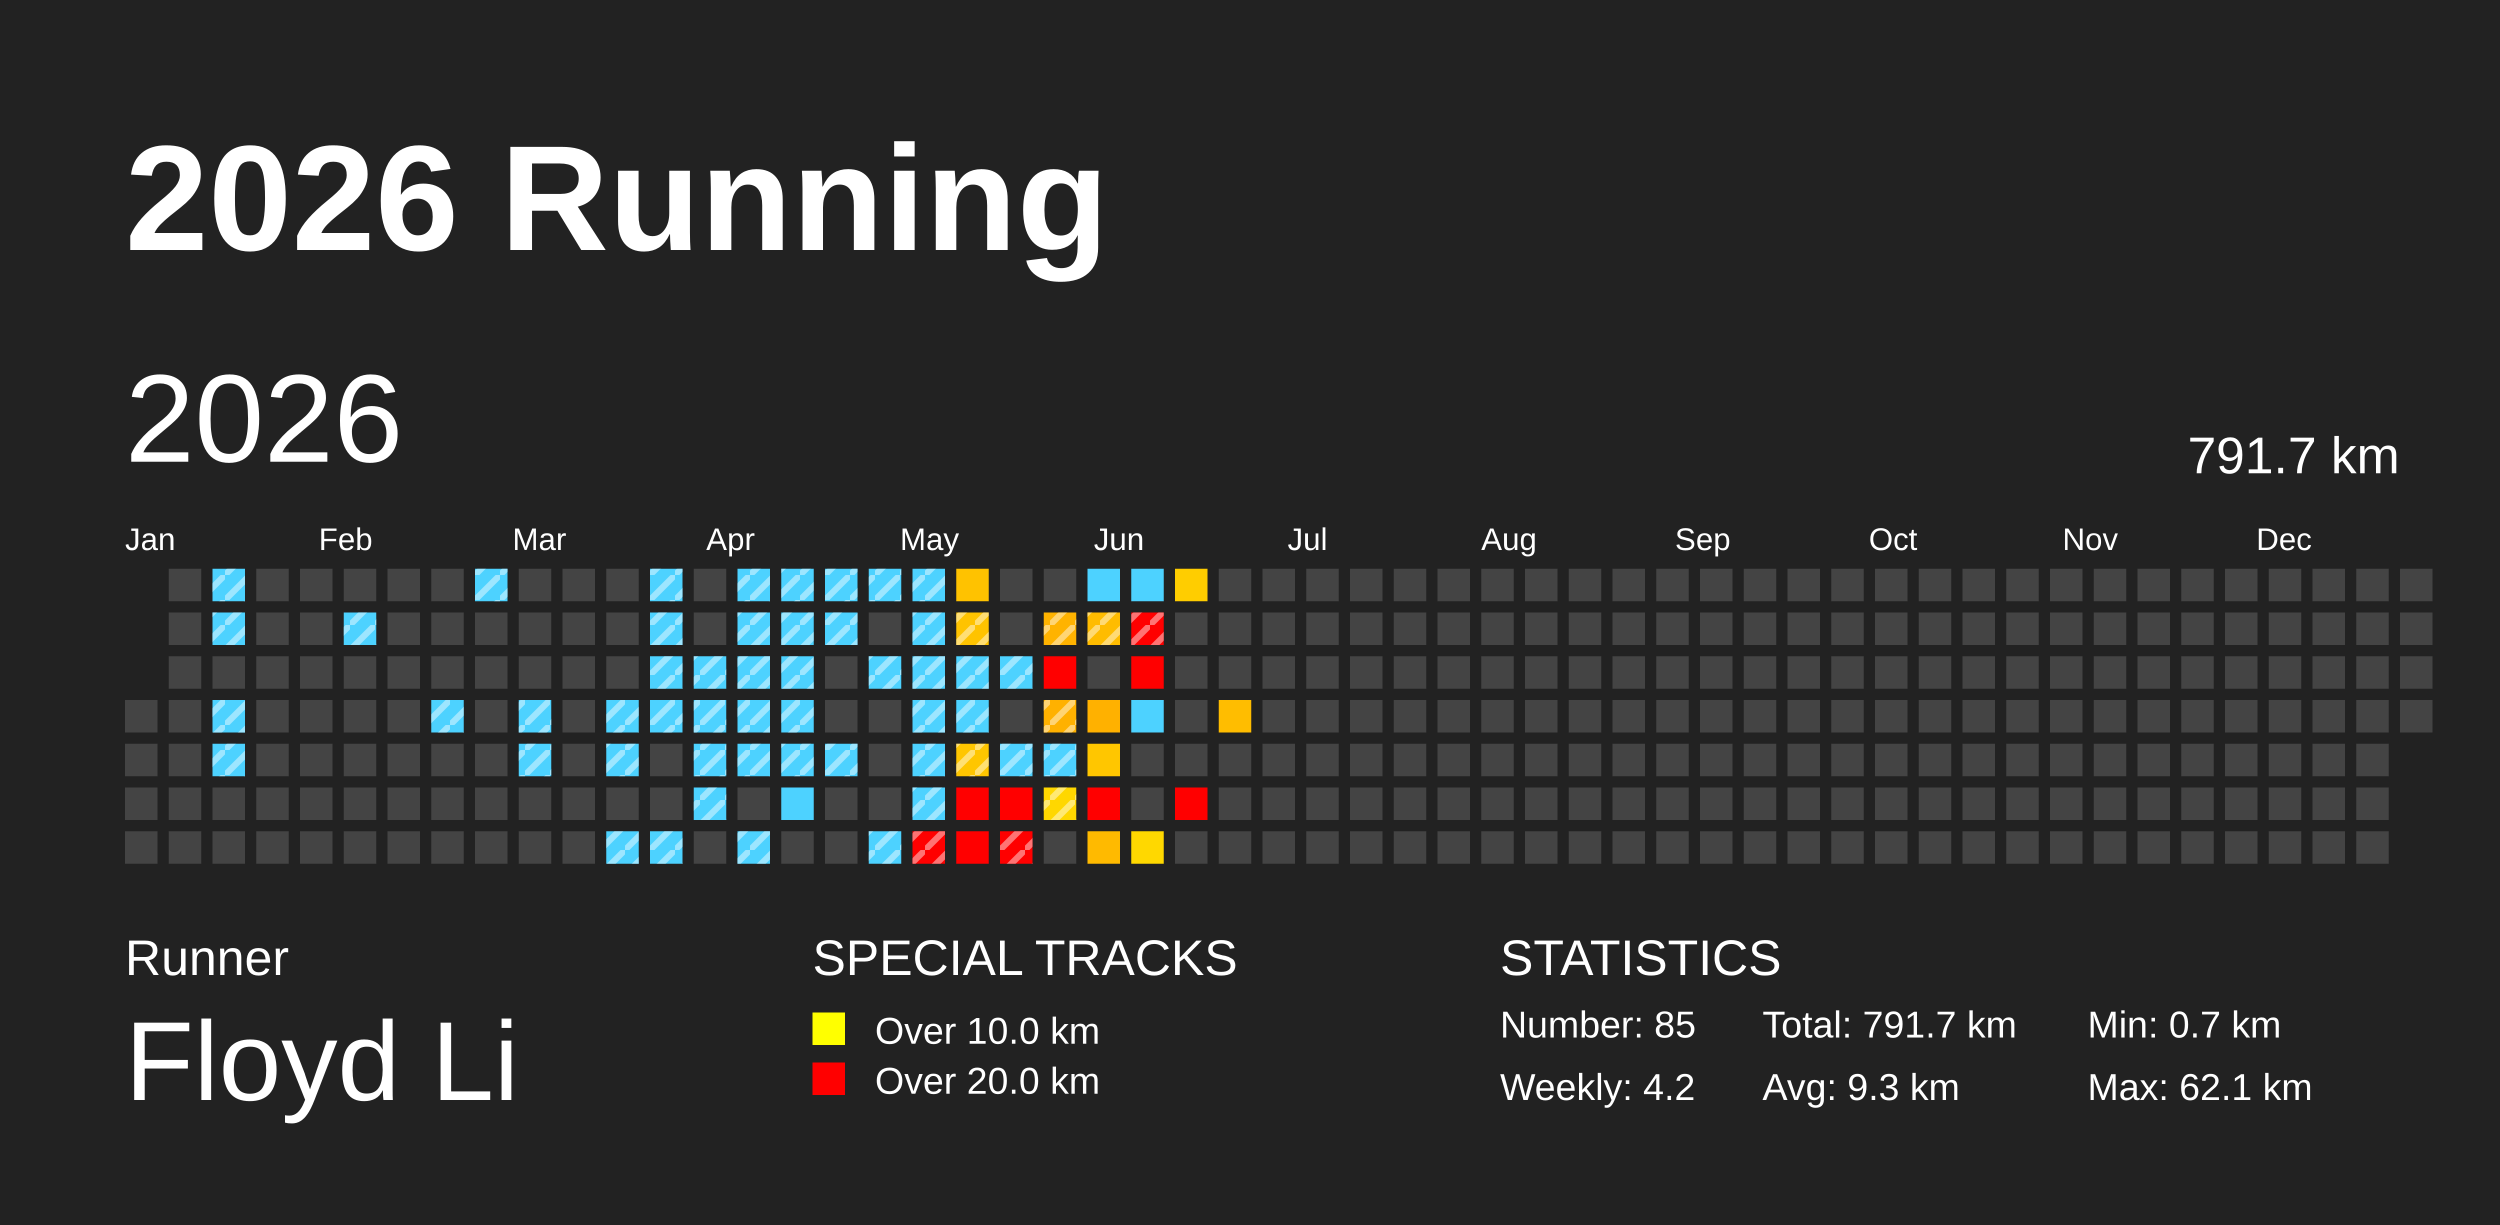
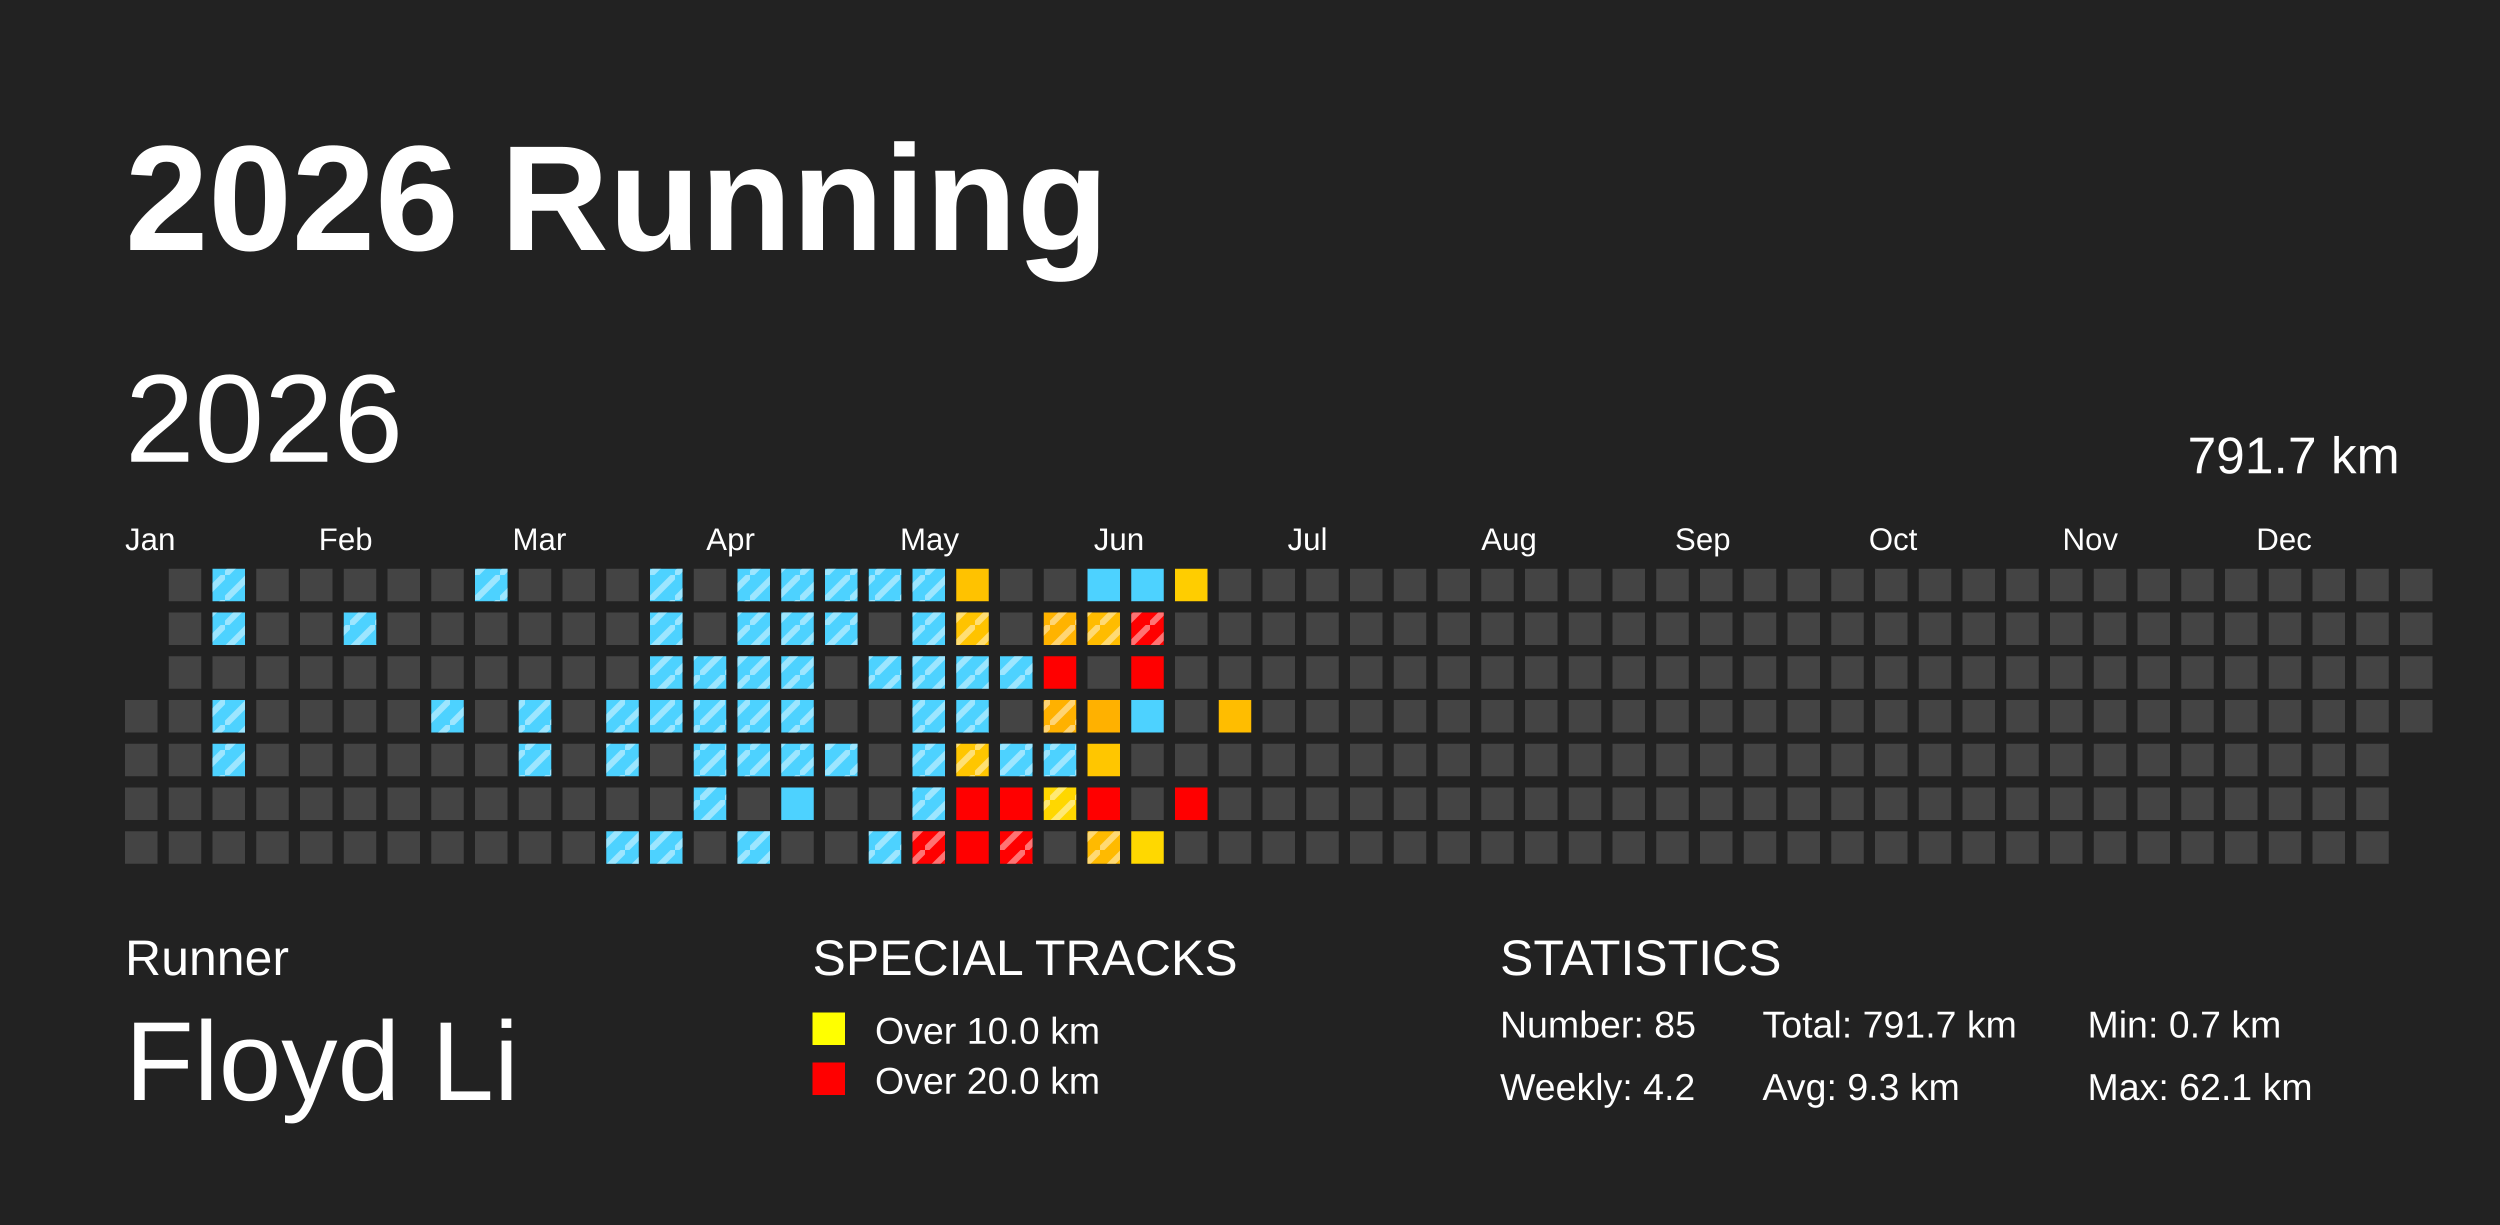
<svg xmlns="http://www.w3.org/2000/svg" baseProfile="full" height="98mm" version="1.1" viewBox="0,0,200,98" width="200mm">
  <defs>
    <pattern height="2" id="indoor-stripe" patternUnits="userSpaceOnUse" width="2">
      <line stroke="white" stroke-opacity="0.45" stroke-width="0.5" x1="0" x2="2" y1="2" y2="0" />
    </pattern>
  </defs>
  <rect fill="#222222" height="98" width="200" x="0" y="0" />
  <text fill="#FFFFFF" style="font-size:12px; font-family:Arial; font-weight:bold;" x="10" y="20">2026 Running</text>
  <text fill="#FFFFFF" style="font-size:4px; font-family:Arial" x="10" y="78">Runner</text>
  <text fill="#FFFFFF" style="font-size:9px; font-family:Arial" x="10" y="88">Floyd Li</text>
  <text fill="#FFFFFF" style="font-size:4px; font-family:Arial" x="65" y="78">SPECIAL TRACKS</text>
  <rect fill="yellow" height="2.6" width="2.6" x="65" y="81" />
  <text fill="#FFFFFF" style="font-size:3px; font-family:Arial" x="70" y="83.5">Over 10.0 km</text>
  <rect fill="red" height="2.6" width="2.6" x="65" y="85" />
  <text fill="#FFFFFF" style="font-size:3px; font-family:Arial" x="70" y="87.5">Over 20.0 km</text>
  <text fill="#FFFFFF" style="font-size:4px; font-family:Arial" x="120" y="78">STATISTICS</text>
  <text fill="#FFFFFF" style="font-size:3px; font-family:Arial" x="120" y="83">Number: 85</text>
  <text fill="#FFFFFF" style="font-size:3px; font-family:Arial" x="120" y="88">Weekly: 4.2</text>
  <text fill="#FFFFFF" style="font-size:3px; font-family:Arial" x="141" y="83">Total: 791.7 km</text>
  <text fill="#FFFFFF" style="font-size:3px; font-family:Arial" x="141" y="88">Avg: 9.3 km</text>
  <text fill="#FFFFFF" style="font-size:3px; font-family:Arial" x="167" y="83">Min: 0.7 km</text>
  <text fill="#FFFFFF" style="font-size:3px; font-family:Arial" x="167" y="88">Max: 62.1 km</text>
  <text dominant-baseline="hanging" fill="#FFFFFF" style="font-size:10.0px; font-family:Arial;" x="10" y="30">2026</text>
  <text dominant-baseline="hanging" fill="#FFFFFF" style="font-size:4.125px; font-family:Arial;" x="175" y="35">791.7 km</text>
  <text fill="#FFFFFF" style="font-size:2.5px; font-family:Arial" x="10.0" y="44">Jan</text>
  <text fill="#FFFFFF" style="font-size:2.5px; font-family:Arial" x="25.5" y="44">Feb</text>
  <text fill="#FFFFFF" style="font-size:2.5px; font-family:Arial" x="41.0" y="44">Mar</text>
  <text fill="#FFFFFF" style="font-size:2.5px; font-family:Arial" x="56.5" y="44">Apr</text>
  <text fill="#FFFFFF" style="font-size:2.5px; font-family:Arial" x="72.0" y="44">May</text>
  <text fill="#FFFFFF" style="font-size:2.5px; font-family:Arial" x="87.5" y="44">Jun</text>
  <text fill="#FFFFFF" style="font-size:2.5px; font-family:Arial" x="103.0" y="44">Jul</text>
  <text fill="#FFFFFF" style="font-size:2.5px; font-family:Arial" x="118.5" y="44">Aug</text>
  <text fill="#FFFFFF" style="font-size:2.5px; font-family:Arial" x="134.0" y="44">Sep</text>
  <text fill="#FFFFFF" style="font-size:2.5px; font-family:Arial" x="149.5" y="44">Oct</text>
  <text fill="#FFFFFF" style="font-size:2.5px; font-family:Arial" x="165.0" y="44">Nov</text>
  <text fill="#FFFFFF" style="font-size:2.5px; font-family:Arial" x="180.5" y="44">Dec</text>
  <rect fill="#444444" height="2.6" width="2.6" x="10.0" y="56.0" />
  <rect fill="#444444" height="2.6" width="2.6" x="10.0" y="59.5" />
  <rect fill="#444444" height="2.6" width="2.6" x="10.0" y="63.0" />
  <rect fill="#444444" height="2.6" width="2.6" x="10.0" y="66.5" />
  <rect fill="#444444" height="2.6" width="2.6" x="13.5" y="45.5" />
  <rect fill="#444444" height="2.6" width="2.6" x="13.5" y="49.0" />
  <rect fill="#444444" height="2.6" width="2.6" x="13.5" y="52.5" />
  <rect fill="#444444" height="2.6" width="2.6" x="13.5" y="56.0" />
  <rect fill="#444444" height="2.6" width="2.6" x="13.5" y="59.5" />
  <rect fill="#444444" height="2.6" width="2.6" x="13.5" y="63.0" />
  <rect fill="#444444" height="2.6" width="2.6" x="13.5" y="66.5" />
  <rect fill="#4dd2ff" height="2.6" width="2.6" x="17.0" y="45.5" />
  <rect fill="url(#indoor-stripe)" height="2.6" style="pointer-events: none;" width="2.6" x="17.0" y="45.5" />
  <rect fill="#4dd2ff" height="2.6" width="2.6" x="17.0" y="49.0" />
  <rect fill="url(#indoor-stripe)" height="2.6" style="pointer-events: none;" width="2.6" x="17.0" y="49.0" />
  <rect fill="#444444" height="2.6" width="2.6" x="17.0" y="52.5" />
  <rect fill="#4dd2ff" height="2.6" width="2.6" x="17.0" y="56.0" />
  <rect fill="url(#indoor-stripe)" height="2.6" style="pointer-events: none;" width="2.6" x="17.0" y="56.0" />
  <rect fill="#4dd2ff" height="2.6" width="2.6" x="17.0" y="59.5" />
  <rect fill="url(#indoor-stripe)" height="2.6" style="pointer-events: none;" width="2.6" x="17.0" y="59.5" />
  <rect fill="#444444" height="2.6" width="2.6" x="17.0" y="63.0" />
  <rect fill="#444444" height="2.6" width="2.6" x="17.0" y="66.5" />
  <rect fill="#444444" height="2.6" width="2.6" x="20.5" y="45.5" />
  <rect fill="#444444" height="2.6" width="2.6" x="20.5" y="49.0" />
  <rect fill="#444444" height="2.6" width="2.6" x="20.5" y="52.5" />
  <rect fill="#444444" height="2.6" width="2.6" x="20.5" y="56.0" />
  <rect fill="#444444" height="2.6" width="2.6" x="20.5" y="59.5" />
  <rect fill="#444444" height="2.6" width="2.6" x="20.5" y="63.0" />
  <rect fill="#444444" height="2.6" width="2.6" x="20.5" y="66.5" />
  <rect fill="#444444" height="2.6" width="2.6" x="24.0" y="45.5" />
  <rect fill="#444444" height="2.6" width="2.6" x="24.0" y="49.0" />
  <rect fill="#444444" height="2.6" width="2.6" x="24.0" y="52.5" />
  <rect fill="#444444" height="2.6" width="2.6" x="24.0" y="56.0" />
  <rect fill="#444444" height="2.6" width="2.6" x="24.0" y="59.5" />
  <rect fill="#444444" height="2.6" width="2.6" x="24.0" y="63.0" />
  <rect fill="#444444" height="2.6" width="2.6" x="24.0" y="66.5" />
  <rect fill="#444444" height="2.6" width="2.6" x="27.5" y="45.5" />
  <rect fill="#4dd2ff" height="2.6" width="2.6" x="27.5" y="49.0" />
  <rect fill="url(#indoor-stripe)" height="2.6" style="pointer-events: none;" width="2.6" x="27.5" y="49.0" />
  <rect fill="#444444" height="2.6" width="2.6" x="27.5" y="52.5" />
  <rect fill="#444444" height="2.6" width="2.6" x="27.5" y="56.0" />
  <rect fill="#444444" height="2.6" width="2.6" x="27.5" y="59.5" />
  <rect fill="#444444" height="2.6" width="2.6" x="27.5" y="63.0" />
  <rect fill="#444444" height="2.6" width="2.6" x="27.5" y="66.5" />
  <rect fill="#444444" height="2.6" width="2.6" x="31.0" y="45.5" />
  <rect fill="#444444" height="2.6" width="2.6" x="31.0" y="49.0" />
  <rect fill="#444444" height="2.6" width="2.6" x="31.0" y="52.5" />
  <rect fill="#444444" height="2.6" width="2.6" x="31.0" y="56.0" />
  <rect fill="#444444" height="2.6" width="2.6" x="31.0" y="59.5" />
  <rect fill="#444444" height="2.6" width="2.6" x="31.0" y="63.0" />
  <rect fill="#444444" height="2.6" width="2.6" x="31.0" y="66.5" />
  <rect fill="#444444" height="2.6" width="2.6" x="34.5" y="45.5" />
  <rect fill="#444444" height="2.6" width="2.6" x="34.5" y="49.0" />
  <rect fill="#444444" height="2.6" width="2.6" x="34.5" y="52.5" />
  <rect fill="#4dd2ff" height="2.6" width="2.6" x="34.5" y="56.0" />
  <rect fill="url(#indoor-stripe)" height="2.6" style="pointer-events: none;" width="2.6" x="34.5" y="56.0" />
  <rect fill="#444444" height="2.6" width="2.6" x="34.5" y="59.5" />
  <rect fill="#444444" height="2.6" width="2.6" x="34.5" y="63.0" />
  <rect fill="#444444" height="2.6" width="2.6" x="34.5" y="66.5" />
  <rect fill="#4dd2ff" height="2.6" width="2.6" x="38.0" y="45.5" />
  <rect fill="url(#indoor-stripe)" height="2.6" style="pointer-events: none;" width="2.6" x="38.0" y="45.5" />
  <rect fill="#444444" height="2.6" width="2.6" x="38.0" y="49.0" />
  <rect fill="#444444" height="2.6" width="2.6" x="38.0" y="52.5" />
  <rect fill="#444444" height="2.6" width="2.6" x="38.0" y="56.0" />
  <rect fill="#444444" height="2.6" width="2.6" x="38.0" y="59.5" />
  <rect fill="#444444" height="2.6" width="2.6" x="38.0" y="63.0" />
  <rect fill="#444444" height="2.6" width="2.6" x="38.0" y="66.5" />
  <rect fill="#444444" height="2.6" width="2.6" x="41.5" y="45.5" />
  <rect fill="#444444" height="2.6" width="2.6" x="41.5" y="49.0" />
  <rect fill="#444444" height="2.6" width="2.6" x="41.5" y="52.5" />
  <rect fill="#4dd2ff" height="2.6" width="2.6" x="41.5" y="56.0" />
  <rect fill="url(#indoor-stripe)" height="2.6" style="pointer-events: none;" width="2.6" x="41.5" y="56.0" />
  <rect fill="#4dd2ff" height="2.6" width="2.6" x="41.5" y="59.5" />
  <rect fill="url(#indoor-stripe)" height="2.6" style="pointer-events: none;" width="2.6" x="41.5" y="59.5" />
  <rect fill="#444444" height="2.6" width="2.6" x="41.5" y="63.0" />
  <rect fill="#444444" height="2.6" width="2.6" x="41.5" y="66.5" />
  <rect fill="#444444" height="2.6" width="2.6" x="45.0" y="45.5" />
  <rect fill="#444444" height="2.6" width="2.6" x="45.0" y="49.0" />
  <rect fill="#444444" height="2.6" width="2.6" x="45.0" y="52.5" />
  <rect fill="#444444" height="2.6" width="2.6" x="45.0" y="56.0" />
  <rect fill="#444444" height="2.6" width="2.6" x="45.0" y="59.5" />
  <rect fill="#444444" height="2.6" width="2.6" x="45.0" y="63.0" />
  <rect fill="#444444" height="2.6" width="2.6" x="45.0" y="66.5" />
  <rect fill="#444444" height="2.6" width="2.6" x="48.5" y="45.5" />
  <rect fill="#444444" height="2.6" width="2.6" x="48.5" y="49.0" />
  <rect fill="#444444" height="2.6" width="2.6" x="48.5" y="52.5" />
  <rect fill="#4dd2ff" height="2.6" width="2.6" x="48.5" y="56.0" />
  <rect fill="url(#indoor-stripe)" height="2.6" style="pointer-events: none;" width="2.6" x="48.5" y="56.0" />
  <rect fill="#4dd2ff" height="2.6" width="2.6" x="48.5" y="59.5" />
  <rect fill="url(#indoor-stripe)" height="2.6" style="pointer-events: none;" width="2.6" x="48.5" y="59.5" />
  <rect fill="#444444" height="2.6" width="2.6" x="48.5" y="63.0" />
  <rect fill="#4dd2ff" height="2.6" width="2.6" x="48.5" y="66.5" />
  <rect fill="url(#indoor-stripe)" height="2.6" style="pointer-events: none;" width="2.6" x="48.5" y="66.5" />
  <rect fill="#4dd2ff" height="2.6" width="2.6" x="52.0" y="45.5" />
  <rect fill="url(#indoor-stripe)" height="2.6" style="pointer-events: none;" width="2.6" x="52.0" y="45.5" />
  <rect fill="#4dd2ff" height="2.6" width="2.6" x="52.0" y="49.0" />
  <rect fill="url(#indoor-stripe)" height="2.6" style="pointer-events: none;" width="2.6" x="52.0" y="49.0" />
  <rect fill="#4dd2ff" height="2.6" width="2.6" x="52.0" y="52.5" />
  <rect fill="url(#indoor-stripe)" height="2.6" style="pointer-events: none;" width="2.6" x="52.0" y="52.5" />
  <rect fill="#4dd2ff" height="2.6" width="2.6" x="52.0" y="56.0" />
  <rect fill="url(#indoor-stripe)" height="2.6" style="pointer-events: none;" width="2.6" x="52.0" y="56.0" />
  <rect fill="#444444" height="2.6" width="2.6" x="52.0" y="59.5" />
  <rect fill="#444444" height="2.6" width="2.6" x="52.0" y="63.0" />
  <rect fill="#4dd2ff" height="2.6" width="2.6" x="52.0" y="66.5" />
  <rect fill="url(#indoor-stripe)" height="2.6" style="pointer-events: none;" width="2.6" x="52.0" y="66.5" />
  <rect fill="#444444" height="2.6" width="2.6" x="55.5" y="45.5" />
  <rect fill="#444444" height="2.6" width="2.6" x="55.5" y="49.0" />
  <rect fill="#4dd2ff" height="2.6" width="2.6" x="55.5" y="52.5" />
  <rect fill="url(#indoor-stripe)" height="2.6" style="pointer-events: none;" width="2.6" x="55.5" y="52.5" />
  <rect fill="#4dd2ff" height="2.6" width="2.6" x="55.5" y="56.0" />
  <rect fill="url(#indoor-stripe)" height="2.6" style="pointer-events: none;" width="2.6" x="55.5" y="56.0" />
  <rect fill="#4dd2ff" height="2.6" width="2.6" x="55.5" y="59.5" />
  <rect fill="url(#indoor-stripe)" height="2.6" style="pointer-events: none;" width="2.6" x="55.5" y="59.5" />
  <rect fill="#4dd2ff" height="2.6" width="2.6" x="55.5" y="63.0" />
  <rect fill="url(#indoor-stripe)" height="2.6" style="pointer-events: none;" width="2.6" x="55.5" y="63.0" />
  <rect fill="#444444" height="2.6" width="2.6" x="55.5" y="66.5" />
  <rect fill="#4dd2ff" height="2.6" width="2.6" x="59.0" y="45.5" />
  <rect fill="url(#indoor-stripe)" height="2.6" style="pointer-events: none;" width="2.6" x="59.0" y="45.5" />
  <rect fill="#4dd2ff" height="2.6" width="2.6" x="59.0" y="49.0" />
  <rect fill="url(#indoor-stripe)" height="2.6" style="pointer-events: none;" width="2.6" x="59.0" y="49.0" />
  <rect fill="#4dd2ff" height="2.6" width="2.6" x="59.0" y="52.5" />
  <rect fill="url(#indoor-stripe)" height="2.6" style="pointer-events: none;" width="2.6" x="59.0" y="52.5" />
  <rect fill="#4dd2ff" height="2.6" width="2.6" x="59.0" y="56.0" />
  <rect fill="url(#indoor-stripe)" height="2.6" style="pointer-events: none;" width="2.6" x="59.0" y="56.0" />
  <rect fill="#4dd2ff" height="2.6" width="2.6" x="59.0" y="59.5" />
  <rect fill="url(#indoor-stripe)" height="2.6" style="pointer-events: none;" width="2.6" x="59.0" y="59.5" />
  <rect fill="#444444" height="2.6" width="2.6" x="59.0" y="63.0" />
  <rect fill="#4dd2ff" height="2.6" width="2.6" x="59.0" y="66.5" />
  <rect fill="url(#indoor-stripe)" height="2.6" style="pointer-events: none;" width="2.6" x="59.0" y="66.5" />
  <rect fill="#4dd2ff" height="2.6" width="2.6" x="62.5" y="45.5" />
  <rect fill="url(#indoor-stripe)" height="2.6" style="pointer-events: none;" width="2.6" x="62.5" y="45.5" />
  <rect fill="#4dd2ff" height="2.6" width="2.6" x="62.5" y="49.0" />
  <rect fill="url(#indoor-stripe)" height="2.6" style="pointer-events: none;" width="2.6" x="62.5" y="49.0" />
  <rect fill="#4dd2ff" height="2.6" width="2.6" x="62.5" y="52.5" />
  <rect fill="url(#indoor-stripe)" height="2.6" style="pointer-events: none;" width="2.6" x="62.5" y="52.5" />
  <rect fill="#4dd2ff" height="2.6" width="2.6" x="62.5" y="56.0" />
  <rect fill="url(#indoor-stripe)" height="2.6" style="pointer-events: none;" width="2.6" x="62.5" y="56.0" />
  <rect fill="#4dd2ff" height="2.6" width="2.6" x="62.5" y="59.5" />
  <rect fill="url(#indoor-stripe)" height="2.6" style="pointer-events: none;" width="2.6" x="62.5" y="59.5" />
  <rect fill="#4dd2ff" height="2.6" width="2.6" x="62.5" y="63.0" />
  <rect fill="#444444" height="2.6" width="2.6" x="62.5" y="66.5" />
  <rect fill="#4dd2ff" height="2.6" width="2.6" x="66.0" y="45.5" />
  <rect fill="url(#indoor-stripe)" height="2.6" style="pointer-events: none;" width="2.6" x="66.0" y="45.5" />
  <rect fill="#4dd2ff" height="2.6" width="2.6" x="66.0" y="49.0" />
  <rect fill="url(#indoor-stripe)" height="2.6" style="pointer-events: none;" width="2.6" x="66.0" y="49.0" />
  <rect fill="#444444" height="2.6" width="2.6" x="66.0" y="52.5" />
  <rect fill="#444444" height="2.6" width="2.6" x="66.0" y="56.0" />
  <rect fill="#4dd2ff" height="2.6" width="2.6" x="66.0" y="59.5" />
  <rect fill="url(#indoor-stripe)" height="2.6" style="pointer-events: none;" width="2.6" x="66.0" y="59.5" />
  <rect fill="#444444" height="2.6" width="2.6" x="66.0" y="63.0" />
  <rect fill="#444444" height="2.6" width="2.6" x="66.0" y="66.5" />
  <rect fill="#4dd2ff" height="2.6" width="2.6" x="69.5" y="45.5" />
  <rect fill="url(#indoor-stripe)" height="2.6" style="pointer-events: none;" width="2.6" x="69.5" y="45.5" />
  <rect fill="#444444" height="2.6" width="2.6" x="69.5" y="49.0" />
  <rect fill="#4dd2ff" height="2.6" width="2.6" x="69.5" y="52.5" />
  <rect fill="url(#indoor-stripe)" height="2.6" style="pointer-events: none;" width="2.6" x="69.5" y="52.5" />
  <rect fill="#444444" height="2.6" width="2.6" x="69.5" y="56.0" />
  <rect fill="#444444" height="2.6" width="2.6" x="69.5" y="59.5" />
  <rect fill="#444444" height="2.6" width="2.6" x="69.5" y="63.0" />
  <rect fill="#4dd2ff" height="2.6" width="2.6" x="69.5" y="66.5" />
  <rect fill="url(#indoor-stripe)" height="2.6" style="pointer-events: none;" width="2.6" x="69.5" y="66.5" />
  <rect fill="#4dd2ff" height="2.6" width="2.6" x="73.0" y="45.5" />
  <rect fill="url(#indoor-stripe)" height="2.6" style="pointer-events: none;" width="2.6" x="73.0" y="45.5" />
  <rect fill="#4dd2ff" height="2.6" width="2.6" x="73.0" y="49.0" />
  <rect fill="url(#indoor-stripe)" height="2.6" style="pointer-events: none;" width="2.6" x="73.0" y="49.0" />
  <rect fill="#4dd2ff" height="2.6" width="2.6" x="73.0" y="52.5" />
  <rect fill="url(#indoor-stripe)" height="2.6" style="pointer-events: none;" width="2.6" x="73.0" y="52.5" />
  <rect fill="#4dd2ff" height="2.6" width="2.6" x="73.0" y="56.0" />
  <rect fill="url(#indoor-stripe)" height="2.6" style="pointer-events: none;" width="2.6" x="73.0" y="56.0" />
  <rect fill="#4dd2ff" height="2.6" width="2.6" x="73.0" y="59.5" />
  <rect fill="url(#indoor-stripe)" height="2.6" style="pointer-events: none;" width="2.6" x="73.0" y="59.5" />
  <rect fill="#4dd2ff" height="2.6" width="2.6" x="73.0" y="63.0" />
  <rect fill="url(#indoor-stripe)" height="2.6" style="pointer-events: none;" width="2.6" x="73.0" y="63.0" />
  <rect fill="red" height="2.6" width="2.6" x="73.0" y="66.5" />
  <rect fill="url(#indoor-stripe)" height="2.6" style="pointer-events: none;" width="2.6" x="73.0" y="66.5" />
  <rect fill="#ffc200" height="2.6" width="2.6" x="76.5" y="45.5" />
  <rect fill="#ffc300" height="2.6" width="2.6" x="76.5" y="49.0" />
  <rect fill="url(#indoor-stripe)" height="2.6" style="pointer-events: none;" width="2.6" x="76.5" y="49.0" />
  <rect fill="#4dd2ff" height="2.6" width="2.6" x="76.5" y="52.5" />
  <rect fill="url(#indoor-stripe)" height="2.6" style="pointer-events: none;" width="2.6" x="76.5" y="52.5" />
  <rect fill="#4dd2ff" height="2.6" width="2.6" x="76.5" y="56.0" />
  <rect fill="url(#indoor-stripe)" height="2.6" style="pointer-events: none;" width="2.6" x="76.5" y="56.0" />
  <rect fill="#ffc600" height="2.6" width="2.6" x="76.5" y="59.5" />
  <rect fill="url(#indoor-stripe)" height="2.6" style="pointer-events: none;" width="2.6" x="76.5" y="59.5" />
  <rect fill="red" height="2.6" width="2.6" x="76.5" y="63.0" />
  <rect fill="red" height="2.6" width="2.6" x="76.5" y="66.5" />
  <rect fill="#444444" height="2.6" width="2.6" x="80.0" y="45.5" />
  <rect fill="#444444" height="2.6" width="2.6" x="80.0" y="49.0" />
  <rect fill="#4dd2ff" height="2.6" width="2.6" x="80.0" y="52.5" />
  <rect fill="url(#indoor-stripe)" height="2.6" style="pointer-events: none;" width="2.6" x="80.0" y="52.5" />
  <rect fill="#444444" height="2.6" width="2.6" x="80.0" y="56.0" />
  <rect fill="#4dd2ff" height="2.6" width="2.6" x="80.0" y="59.5" />
  <rect fill="url(#indoor-stripe)" height="2.6" style="pointer-events: none;" width="2.6" x="80.0" y="59.5" />
  <rect fill="red" height="2.6" width="2.6" x="80.0" y="63.0" />
  <rect fill="red" height="2.6" width="2.6" x="80.0" y="66.5" />
  <rect fill="url(#indoor-stripe)" height="2.6" style="pointer-events: none;" width="2.6" x="80.0" y="66.5" />
  <rect fill="#444444" height="2.6" width="2.6" x="83.5" y="45.5" />
  <rect fill="#ffb300" height="2.6" width="2.6" x="83.5" y="49.0" />
  <rect fill="url(#indoor-stripe)" height="2.6" style="pointer-events: none;" width="2.6" x="83.5" y="49.0" />
  <rect fill="red" height="2.6" width="2.6" x="83.5" y="52.5" />
  <rect fill="#ffb100" height="2.6" width="2.6" x="83.5" y="56.0" />
  <rect fill="url(#indoor-stripe)" height="2.6" style="pointer-events: none;" width="2.6" x="83.5" y="56.0" />
  <rect fill="#4dd2ff" height="2.6" width="2.6" x="83.5" y="59.5" />
  <rect fill="url(#indoor-stripe)" height="2.6" style="pointer-events: none;" width="2.6" x="83.5" y="59.5" />
  <rect fill="#ffd700" height="2.6" width="2.6" x="83.5" y="63.0" />
  <rect fill="url(#indoor-stripe)" height="2.6" style="pointer-events: none;" width="2.6" x="83.5" y="63.0" />
  <rect fill="#444444" height="2.6" width="2.6" x="83.5" y="66.5" />
  <rect fill="#4dd2ff" height="2.6" width="2.6" x="87.0" y="45.5" />
  <rect fill="#ffbc00" height="2.6" width="2.6" x="87.0" y="49.0" />
  <rect fill="url(#indoor-stripe)" height="2.6" style="pointer-events: none;" width="2.6" x="87.0" y="49.0" />
  <rect fill="#444444" height="2.6" width="2.6" x="87.0" y="52.5" />
  <rect fill="#ffb100" height="2.6" width="2.6" x="87.0" y="56.0" />
  <rect fill="#ffc600" height="2.6" width="2.6" x="87.0" y="59.5" />
  <rect fill="red" height="2.6" width="2.6" x="87.0" y="63.0" />
  <rect fill="#ffba00" height="2.6" width="2.6" x="87.0" y="66.5" />
+   <rect fill="url(#indoor-stripe)" height="2.6" style="pointer-events: none;" width="2.6" x="87.0" y="66.5" />
  <rect fill="#4dd2ff" height="2.6" width="2.6" x="90.5" y="45.5" />
  <rect fill="red" height="2.6" width="2.6" x="90.5" y="49.0" />
  <rect fill="url(#indoor-stripe)" height="2.6" style="pointer-events: none;" width="2.6" x="90.5" y="49.0" />
  <rect fill="red" height="2.6" width="2.6" x="90.5" y="52.5" />
  <rect fill="#4dd2ff" height="2.6" width="2.6" x="90.5" y="56.0" />
  <rect fill="#444444" height="2.6" width="2.6" x="90.5" y="59.5" />
  <rect fill="#444444" height="2.6" width="2.6" x="90.5" y="63.0" />
  <rect fill="#ffd800" height="2.6" width="2.6" x="90.5" y="66.5" />
  <rect fill="#ffcd00" height="2.6" width="2.6" x="94.0" y="45.5" />
  <rect fill="#444444" height="2.6" width="2.6" x="94.0" y="49.0" />
  <rect fill="#444444" height="2.6" width="2.6" x="94.0" y="52.5" />
  <rect fill="#444444" height="2.6" width="2.6" x="94.0" y="56.0" />
  <rect fill="#444444" height="2.6" width="2.6" x="94.0" y="59.5" />
  <rect fill="red" height="2.6" width="2.6" x="94.0" y="63.0" />
  <rect fill="#444444" height="2.6" width="2.6" x="94.0" y="66.5" />
  <rect fill="#444444" height="2.6" width="2.6" x="97.5" y="45.5" />
  <rect fill="#444444" height="2.6" width="2.6" x="97.5" y="49.0" />
  <rect fill="#444444" height="2.6" width="2.6" x="97.5" y="52.5" />
  <rect fill="#ffbd00" height="2.6" width="2.6" x="97.5" y="56.0" />
  <rect fill="#444444" height="2.6" width="2.6" x="97.5" y="59.5" />
  <rect fill="#444444" height="2.6" width="2.6" x="97.5" y="63.0" />
  <rect fill="#444444" height="2.6" width="2.6" x="97.5" y="66.5" />
  <rect fill="#444444" height="2.6" width="2.6" x="101.0" y="45.5" />
  <rect fill="#444444" height="2.6" width="2.6" x="101.0" y="49.0" />
  <rect fill="#444444" height="2.6" width="2.6" x="101.0" y="52.5" />
  <rect fill="#444444" height="2.6" width="2.6" x="101.0" y="56.0" />
  <rect fill="#444444" height="2.6" width="2.6" x="101.0" y="59.5" />
  <rect fill="#444444" height="2.6" width="2.6" x="101.0" y="63.0" />
  <rect fill="#444444" height="2.6" width="2.6" x="101.0" y="66.5" />
  <rect fill="#444444" height="2.6" width="2.6" x="104.5" y="45.5" />
  <rect fill="#444444" height="2.6" width="2.6" x="104.5" y="49.0" />
  <rect fill="#444444" height="2.6" width="2.6" x="104.5" y="52.5" />
  <rect fill="#444444" height="2.6" width="2.6" x="104.5" y="56.0" />
  <rect fill="#444444" height="2.6" width="2.6" x="104.5" y="59.5" />
  <rect fill="#444444" height="2.6" width="2.6" x="104.5" y="63.0" />
  <rect fill="#444444" height="2.6" width="2.6" x="104.5" y="66.5" />
  <rect fill="#444444" height="2.6" width="2.6" x="108.0" y="45.5" />
  <rect fill="#444444" height="2.6" width="2.6" x="108.0" y="49.0" />
  <rect fill="#444444" height="2.6" width="2.6" x="108.0" y="52.5" />
  <rect fill="#444444" height="2.6" width="2.6" x="108.0" y="56.0" />
  <rect fill="#444444" height="2.6" width="2.6" x="108.0" y="59.5" />
  <rect fill="#444444" height="2.6" width="2.6" x="108.0" y="63.0" />
  <rect fill="#444444" height="2.6" width="2.6" x="108.0" y="66.5" />
  <rect fill="#444444" height="2.6" width="2.6" x="111.5" y="45.5" />
  <rect fill="#444444" height="2.6" width="2.6" x="111.5" y="49.0" />
  <rect fill="#444444" height="2.6" width="2.6" x="111.5" y="52.5" />
  <rect fill="#444444" height="2.6" width="2.6" x="111.5" y="56.0" />
  <rect fill="#444444" height="2.6" width="2.6" x="111.5" y="59.5" />
  <rect fill="#444444" height="2.6" width="2.6" x="111.5" y="63.0" />
  <rect fill="#444444" height="2.6" width="2.6" x="111.5" y="66.5" />
  <rect fill="#444444" height="2.6" width="2.6" x="115.0" y="45.5" />
  <rect fill="#444444" height="2.6" width="2.6" x="115.0" y="49.0" />
  <rect fill="#444444" height="2.6" width="2.6" x="115.0" y="52.5" />
  <rect fill="#444444" height="2.6" width="2.6" x="115.0" y="56.0" />
  <rect fill="#444444" height="2.6" width="2.6" x="115.0" y="59.5" />
  <rect fill="#444444" height="2.6" width="2.6" x="115.0" y="63.0" />
  <rect fill="#444444" height="2.6" width="2.6" x="115.0" y="66.5" />
  <rect fill="#444444" height="2.6" width="2.6" x="118.5" y="45.5" />
  <rect fill="#444444" height="2.6" width="2.6" x="118.5" y="49.0" />
  <rect fill="#444444" height="2.6" width="2.6" x="118.5" y="52.5" />
  <rect fill="#444444" height="2.6" width="2.6" x="118.5" y="56.0" />
  <rect fill="#444444" height="2.6" width="2.6" x="118.5" y="59.5" />
  <rect fill="#444444" height="2.6" width="2.6" x="118.5" y="63.0" />
  <rect fill="#444444" height="2.6" width="2.6" x="118.5" y="66.5" />
  <rect fill="#444444" height="2.6" width="2.6" x="122.0" y="45.5" />
  <rect fill="#444444" height="2.6" width="2.6" x="122.0" y="49.0" />
  <rect fill="#444444" height="2.6" width="2.6" x="122.0" y="52.5" />
  <rect fill="#444444" height="2.6" width="2.6" x="122.0" y="56.0" />
  <rect fill="#444444" height="2.6" width="2.6" x="122.0" y="59.5" />
  <rect fill="#444444" height="2.6" width="2.6" x="122.0" y="63.0" />
  <rect fill="#444444" height="2.6" width="2.6" x="122.0" y="66.5" />
  <rect fill="#444444" height="2.6" width="2.6" x="125.5" y="45.5" />
  <rect fill="#444444" height="2.6" width="2.6" x="125.5" y="49.0" />
  <rect fill="#444444" height="2.6" width="2.6" x="125.5" y="52.5" />
  <rect fill="#444444" height="2.6" width="2.6" x="125.5" y="56.0" />
  <rect fill="#444444" height="2.6" width="2.6" x="125.5" y="59.5" />
  <rect fill="#444444" height="2.6" width="2.6" x="125.5" y="63.0" />
  <rect fill="#444444" height="2.6" width="2.6" x="125.5" y="66.5" />
  <rect fill="#444444" height="2.6" width="2.6" x="129.0" y="45.5" />
  <rect fill="#444444" height="2.6" width="2.6" x="129.0" y="49.0" />
  <rect fill="#444444" height="2.6" width="2.6" x="129.0" y="52.5" />
  <rect fill="#444444" height="2.6" width="2.6" x="129.0" y="56.0" />
  <rect fill="#444444" height="2.6" width="2.6" x="129.0" y="59.5" />
  <rect fill="#444444" height="2.6" width="2.6" x="129.0" y="63.0" />
  <rect fill="#444444" height="2.6" width="2.6" x="129.0" y="66.5" />
  <rect fill="#444444" height="2.6" width="2.6" x="132.5" y="45.5" />
  <rect fill="#444444" height="2.6" width="2.6" x="132.5" y="49.0" />
  <rect fill="#444444" height="2.6" width="2.6" x="132.5" y="52.5" />
  <rect fill="#444444" height="2.6" width="2.6" x="132.5" y="56.0" />
  <rect fill="#444444" height="2.6" width="2.6" x="132.5" y="59.5" />
  <rect fill="#444444" height="2.6" width="2.6" x="132.5" y="63.0" />
  <rect fill="#444444" height="2.6" width="2.6" x="132.5" y="66.5" />
  <rect fill="#444444" height="2.6" width="2.6" x="136.0" y="45.5" />
  <rect fill="#444444" height="2.6" width="2.6" x="136.0" y="49.0" />
  <rect fill="#444444" height="2.6" width="2.6" x="136.0" y="52.5" />
  <rect fill="#444444" height="2.6" width="2.6" x="136.0" y="56.0" />
  <rect fill="#444444" height="2.6" width="2.6" x="136.0" y="59.5" />
  <rect fill="#444444" height="2.6" width="2.6" x="136.0" y="63.0" />
  <rect fill="#444444" height="2.6" width="2.6" x="136.0" y="66.5" />
  <rect fill="#444444" height="2.6" width="2.6" x="139.5" y="45.5" />
  <rect fill="#444444" height="2.6" width="2.6" x="139.5" y="49.0" />
  <rect fill="#444444" height="2.6" width="2.6" x="139.5" y="52.5" />
  <rect fill="#444444" height="2.6" width="2.6" x="139.5" y="56.0" />
  <rect fill="#444444" height="2.6" width="2.6" x="139.5" y="59.5" />
  <rect fill="#444444" height="2.6" width="2.6" x="139.5" y="63.0" />
  <rect fill="#444444" height="2.6" width="2.6" x="139.5" y="66.5" />
  <rect fill="#444444" height="2.6" width="2.6" x="143.0" y="45.5" />
  <rect fill="#444444" height="2.6" width="2.6" x="143.0" y="49.0" />
  <rect fill="#444444" height="2.6" width="2.6" x="143.0" y="52.5" />
  <rect fill="#444444" height="2.6" width="2.6" x="143.0" y="56.0" />
  <rect fill="#444444" height="2.6" width="2.6" x="143.0" y="59.5" />
  <rect fill="#444444" height="2.6" width="2.6" x="143.0" y="63.0" />
  <rect fill="#444444" height="2.6" width="2.6" x="143.0" y="66.5" />
  <rect fill="#444444" height="2.6" width="2.6" x="146.5" y="45.5" />
  <rect fill="#444444" height="2.6" width="2.6" x="146.5" y="49.0" />
  <rect fill="#444444" height="2.6" width="2.6" x="146.5" y="52.5" />
  <rect fill="#444444" height="2.6" width="2.6" x="146.5" y="56.0" />
  <rect fill="#444444" height="2.6" width="2.6" x="146.5" y="59.5" />
  <rect fill="#444444" height="2.6" width="2.6" x="146.5" y="63.0" />
  <rect fill="#444444" height="2.6" width="2.6" x="146.5" y="66.5" />
  <rect fill="#444444" height="2.6" width="2.6" x="150.0" y="45.5" />
  <rect fill="#444444" height="2.6" width="2.6" x="150.0" y="49.0" />
  <rect fill="#444444" height="2.6" width="2.6" x="150.0" y="52.5" />
  <rect fill="#444444" height="2.6" width="2.6" x="150.0" y="56.0" />
  <rect fill="#444444" height="2.6" width="2.6" x="150.0" y="59.5" />
  <rect fill="#444444" height="2.6" width="2.6" x="150.0" y="63.0" />
  <rect fill="#444444" height="2.6" width="2.6" x="150.0" y="66.5" />
  <rect fill="#444444" height="2.6" width="2.6" x="153.5" y="45.5" />
  <rect fill="#444444" height="2.6" width="2.6" x="153.5" y="49.0" />
  <rect fill="#444444" height="2.6" width="2.6" x="153.5" y="52.5" />
  <rect fill="#444444" height="2.6" width="2.6" x="153.5" y="56.0" />
  <rect fill="#444444" height="2.6" width="2.6" x="153.5" y="59.5" />
  <rect fill="#444444" height="2.6" width="2.6" x="153.5" y="63.0" />
  <rect fill="#444444" height="2.6" width="2.6" x="153.5" y="66.5" />
  <rect fill="#444444" height="2.6" width="2.6" x="157.0" y="45.5" />
  <rect fill="#444444" height="2.6" width="2.6" x="157.0" y="49.0" />
  <rect fill="#444444" height="2.6" width="2.6" x="157.0" y="52.5" />
  <rect fill="#444444" height="2.6" width="2.6" x="157.0" y="56.0" />
  <rect fill="#444444" height="2.6" width="2.6" x="157.0" y="59.5" />
  <rect fill="#444444" height="2.6" width="2.6" x="157.0" y="63.0" />
  <rect fill="#444444" height="2.6" width="2.6" x="157.0" y="66.5" />
  <rect fill="#444444" height="2.6" width="2.6" x="160.5" y="45.5" />
  <rect fill="#444444" height="2.6" width="2.6" x="160.5" y="49.0" />
  <rect fill="#444444" height="2.6" width="2.6" x="160.5" y="52.5" />
  <rect fill="#444444" height="2.6" width="2.6" x="160.5" y="56.0" />
  <rect fill="#444444" height="2.6" width="2.6" x="160.5" y="59.5" />
  <rect fill="#444444" height="2.6" width="2.6" x="160.5" y="63.0" />
  <rect fill="#444444" height="2.6" width="2.6" x="160.5" y="66.5" />
  <rect fill="#444444" height="2.6" width="2.6" x="164.0" y="45.5" />
  <rect fill="#444444" height="2.6" width="2.6" x="164.0" y="49.0" />
  <rect fill="#444444" height="2.6" width="2.6" x="164.0" y="52.5" />
  <rect fill="#444444" height="2.6" width="2.6" x="164.0" y="56.0" />
  <rect fill="#444444" height="2.6" width="2.6" x="164.0" y="59.5" />
  <rect fill="#444444" height="2.6" width="2.6" x="164.0" y="63.0" />
  <rect fill="#444444" height="2.6" width="2.6" x="164.0" y="66.5" />
  <rect fill="#444444" height="2.6" width="2.6" x="167.5" y="45.5" />
  <rect fill="#444444" height="2.6" width="2.6" x="167.5" y="49.0" />
  <rect fill="#444444" height="2.6" width="2.6" x="167.5" y="52.5" />
  <rect fill="#444444" height="2.6" width="2.6" x="167.5" y="56.0" />
  <rect fill="#444444" height="2.6" width="2.6" x="167.5" y="59.5" />
  <rect fill="#444444" height="2.6" width="2.6" x="167.5" y="63.0" />
  <rect fill="#444444" height="2.6" width="2.6" x="167.5" y="66.5" />
  <rect fill="#444444" height="2.6" width="2.6" x="171.0" y="45.5" />
  <rect fill="#444444" height="2.6" width="2.6" x="171.0" y="49.0" />
  <rect fill="#444444" height="2.6" width="2.6" x="171.0" y="52.5" />
  <rect fill="#444444" height="2.6" width="2.6" x="171.0" y="56.0" />
  <rect fill="#444444" height="2.6" width="2.6" x="171.0" y="59.5" />
  <rect fill="#444444" height="2.6" width="2.6" x="171.0" y="63.0" />
  <rect fill="#444444" height="2.6" width="2.6" x="171.0" y="66.5" />
  <rect fill="#444444" height="2.6" width="2.6" x="174.5" y="45.5" />
  <rect fill="#444444" height="2.6" width="2.6" x="174.5" y="49.0" />
  <rect fill="#444444" height="2.6" width="2.6" x="174.5" y="52.5" />
  <rect fill="#444444" height="2.6" width="2.6" x="174.5" y="56.0" />
  <rect fill="#444444" height="2.6" width="2.6" x="174.5" y="59.5" />
  <rect fill="#444444" height="2.6" width="2.6" x="174.5" y="63.0" />
  <rect fill="#444444" height="2.6" width="2.6" x="174.5" y="66.5" />
  <rect fill="#444444" height="2.6" width="2.6" x="178.0" y="45.5" />
  <rect fill="#444444" height="2.6" width="2.6" x="178.0" y="49.0" />
  <rect fill="#444444" height="2.6" width="2.6" x="178.0" y="52.5" />
  <rect fill="#444444" height="2.6" width="2.6" x="178.0" y="56.0" />
  <rect fill="#444444" height="2.6" width="2.6" x="178.0" y="59.5" />
  <rect fill="#444444" height="2.6" width="2.6" x="178.0" y="63.0" />
  <rect fill="#444444" height="2.6" width="2.6" x="178.0" y="66.5" />
  <rect fill="#444444" height="2.6" width="2.6" x="181.5" y="45.5" />
  <rect fill="#444444" height="2.6" width="2.6" x="181.5" y="49.0" />
  <rect fill="#444444" height="2.6" width="2.6" x="181.5" y="52.5" />
  <rect fill="#444444" height="2.6" width="2.6" x="181.5" y="56.0" />
  <rect fill="#444444" height="2.6" width="2.6" x="181.5" y="59.5" />
  <rect fill="#444444" height="2.6" width="2.6" x="181.5" y="63.0" />
  <rect fill="#444444" height="2.6" width="2.6" x="181.5" y="66.5" />
  <rect fill="#444444" height="2.6" width="2.6" x="185.0" y="45.5" />
  <rect fill="#444444" height="2.6" width="2.6" x="185.0" y="49.0" />
  <rect fill="#444444" height="2.6" width="2.6" x="185.0" y="52.5" />
  <rect fill="#444444" height="2.6" width="2.6" x="185.0" y="56.0" />
  <rect fill="#444444" height="2.6" width="2.6" x="185.0" y="59.5" />
  <rect fill="#444444" height="2.6" width="2.6" x="185.0" y="63.0" />
  <rect fill="#444444" height="2.6" width="2.6" x="185.0" y="66.5" />
  <rect fill="#444444" height="2.6" width="2.6" x="188.5" y="45.5" />
  <rect fill="#444444" height="2.6" width="2.6" x="188.5" y="49.0" />
  <rect fill="#444444" height="2.6" width="2.6" x="188.5" y="52.5" />
  <rect fill="#444444" height="2.6" width="2.6" x="188.5" y="56.0" />
  <rect fill="#444444" height="2.6" width="2.6" x="188.5" y="59.5" />
  <rect fill="#444444" height="2.6" width="2.6" x="188.5" y="63.0" />
  <rect fill="#444444" height="2.6" width="2.6" x="188.5" y="66.5" />
  <rect fill="#444444" height="2.6" width="2.6" x="192.0" y="45.5" />
  <rect fill="#444444" height="2.6" width="2.6" x="192.0" y="49.0" />
  <rect fill="#444444" height="2.6" width="2.6" x="192.0" y="52.5" />
  <rect fill="#444444" height="2.6" width="2.6" x="192.0" y="56.0" />
</svg>
